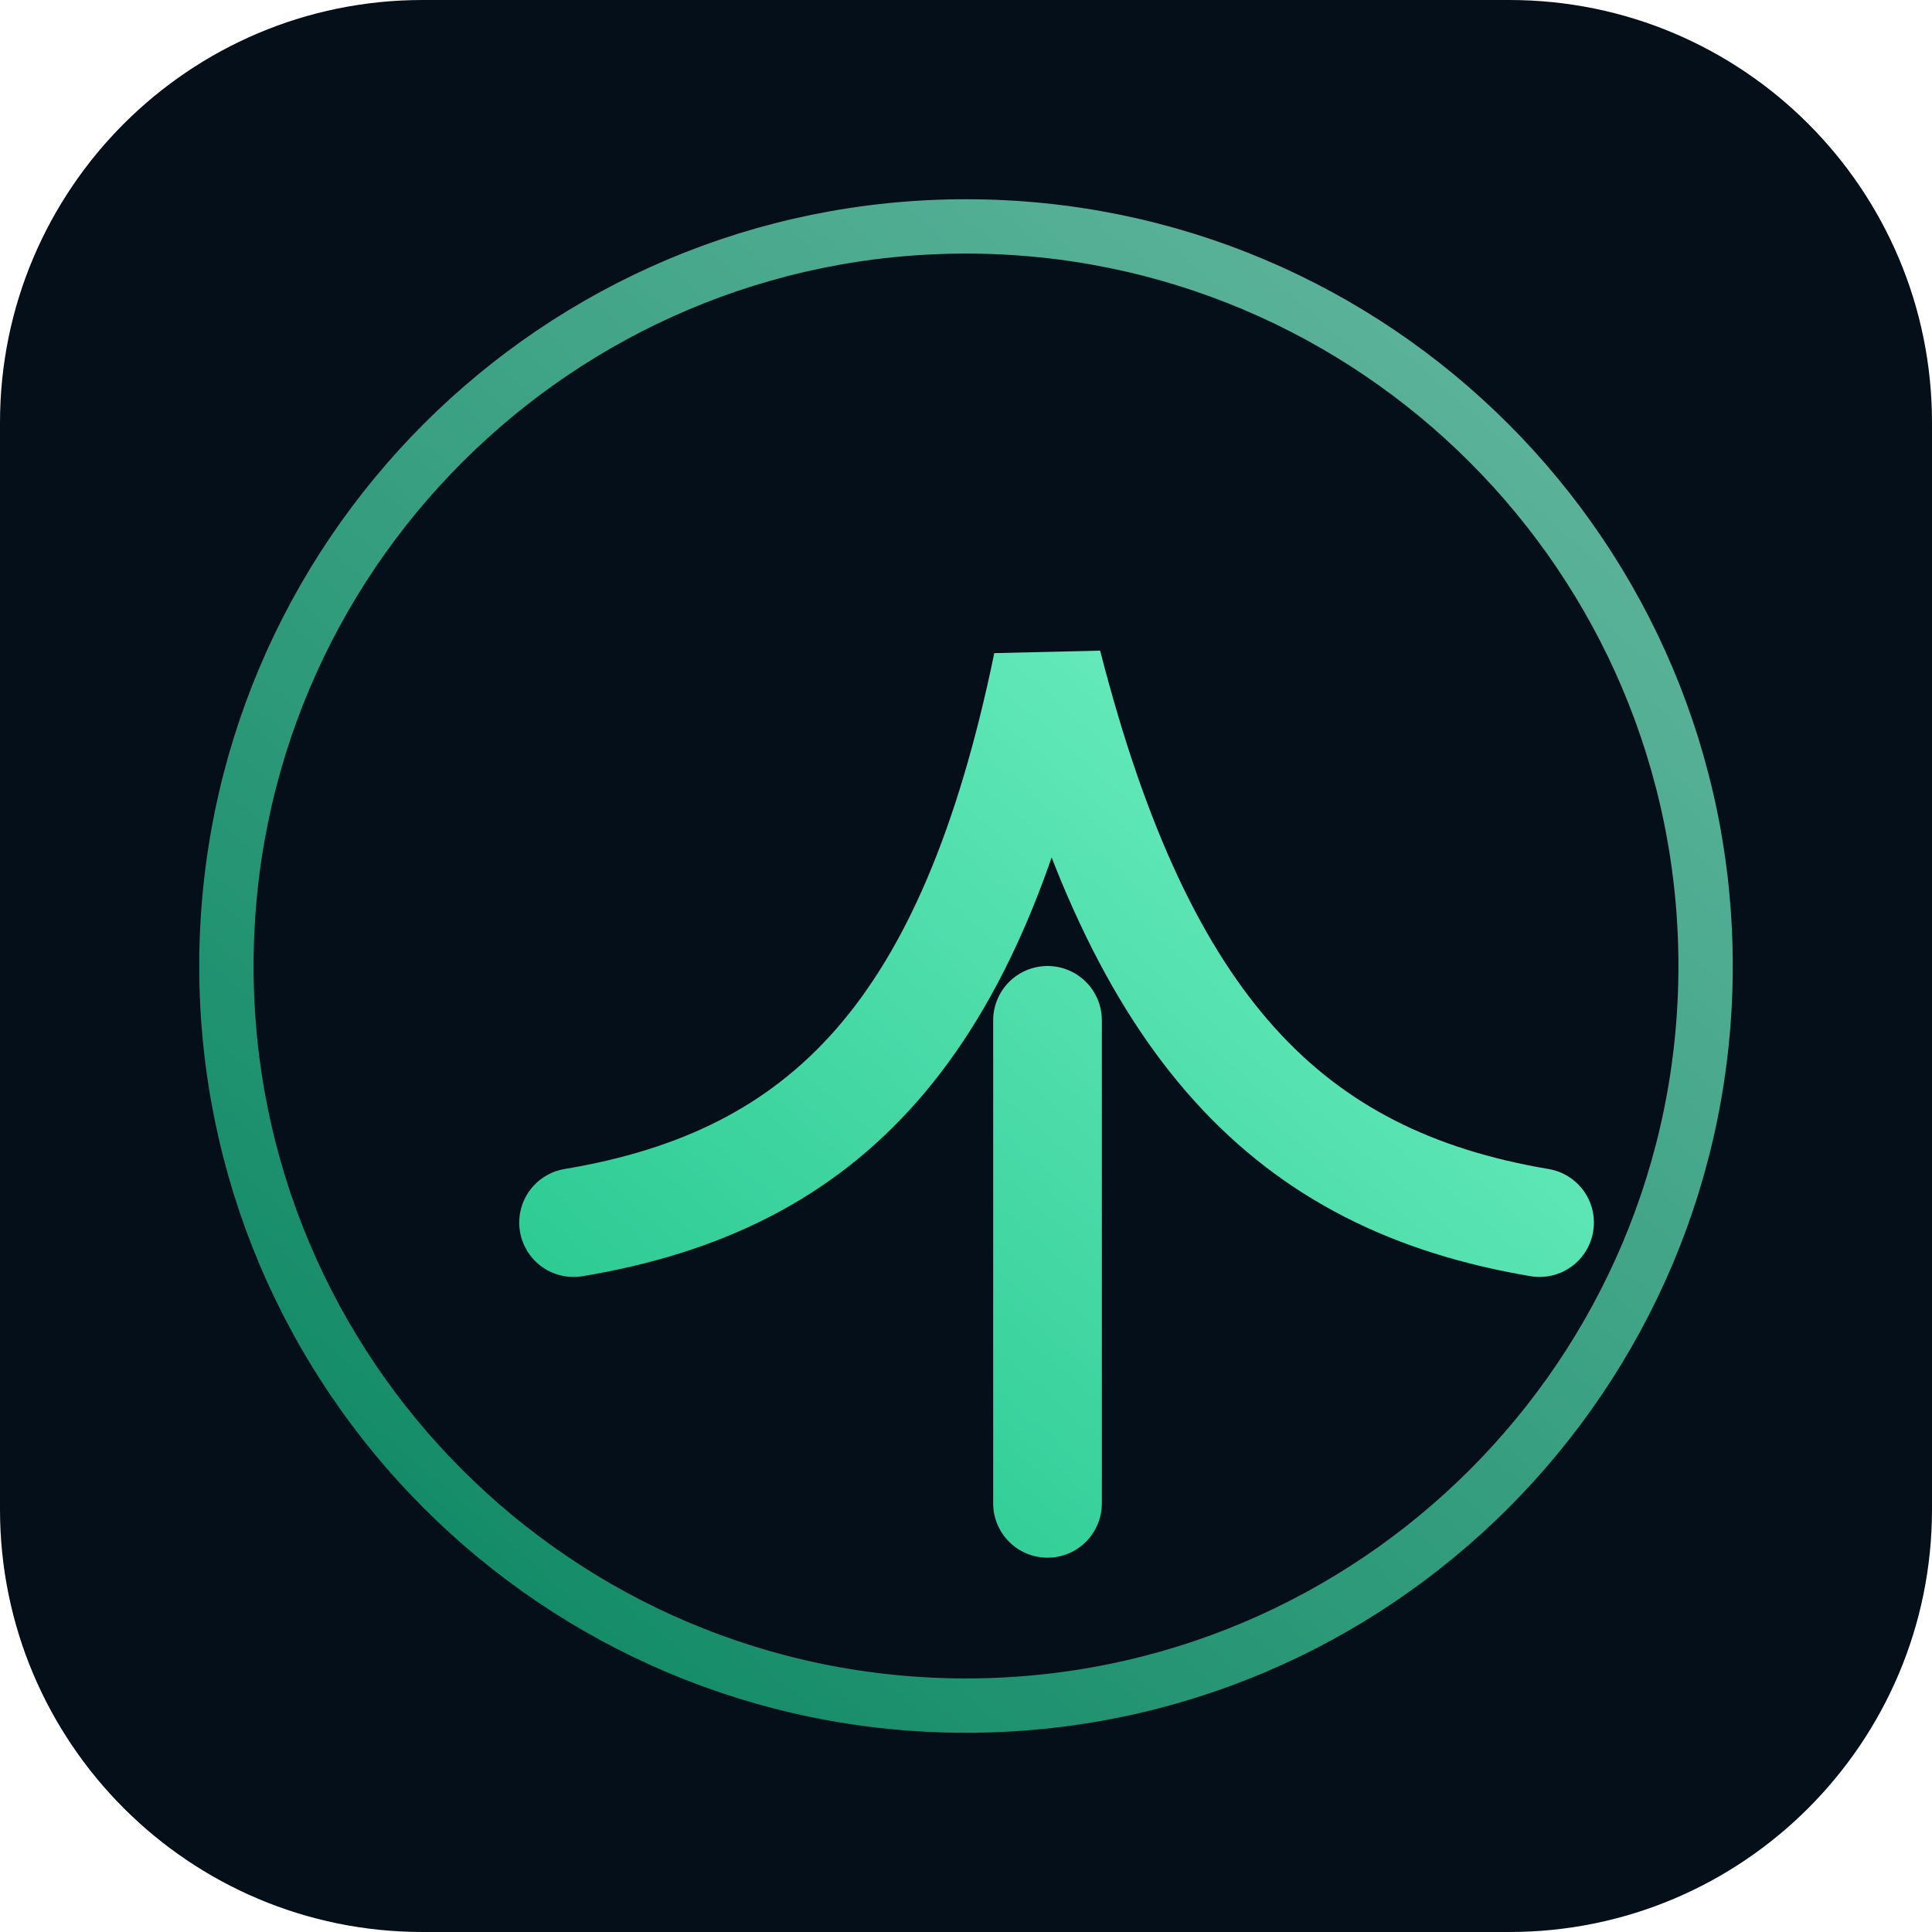
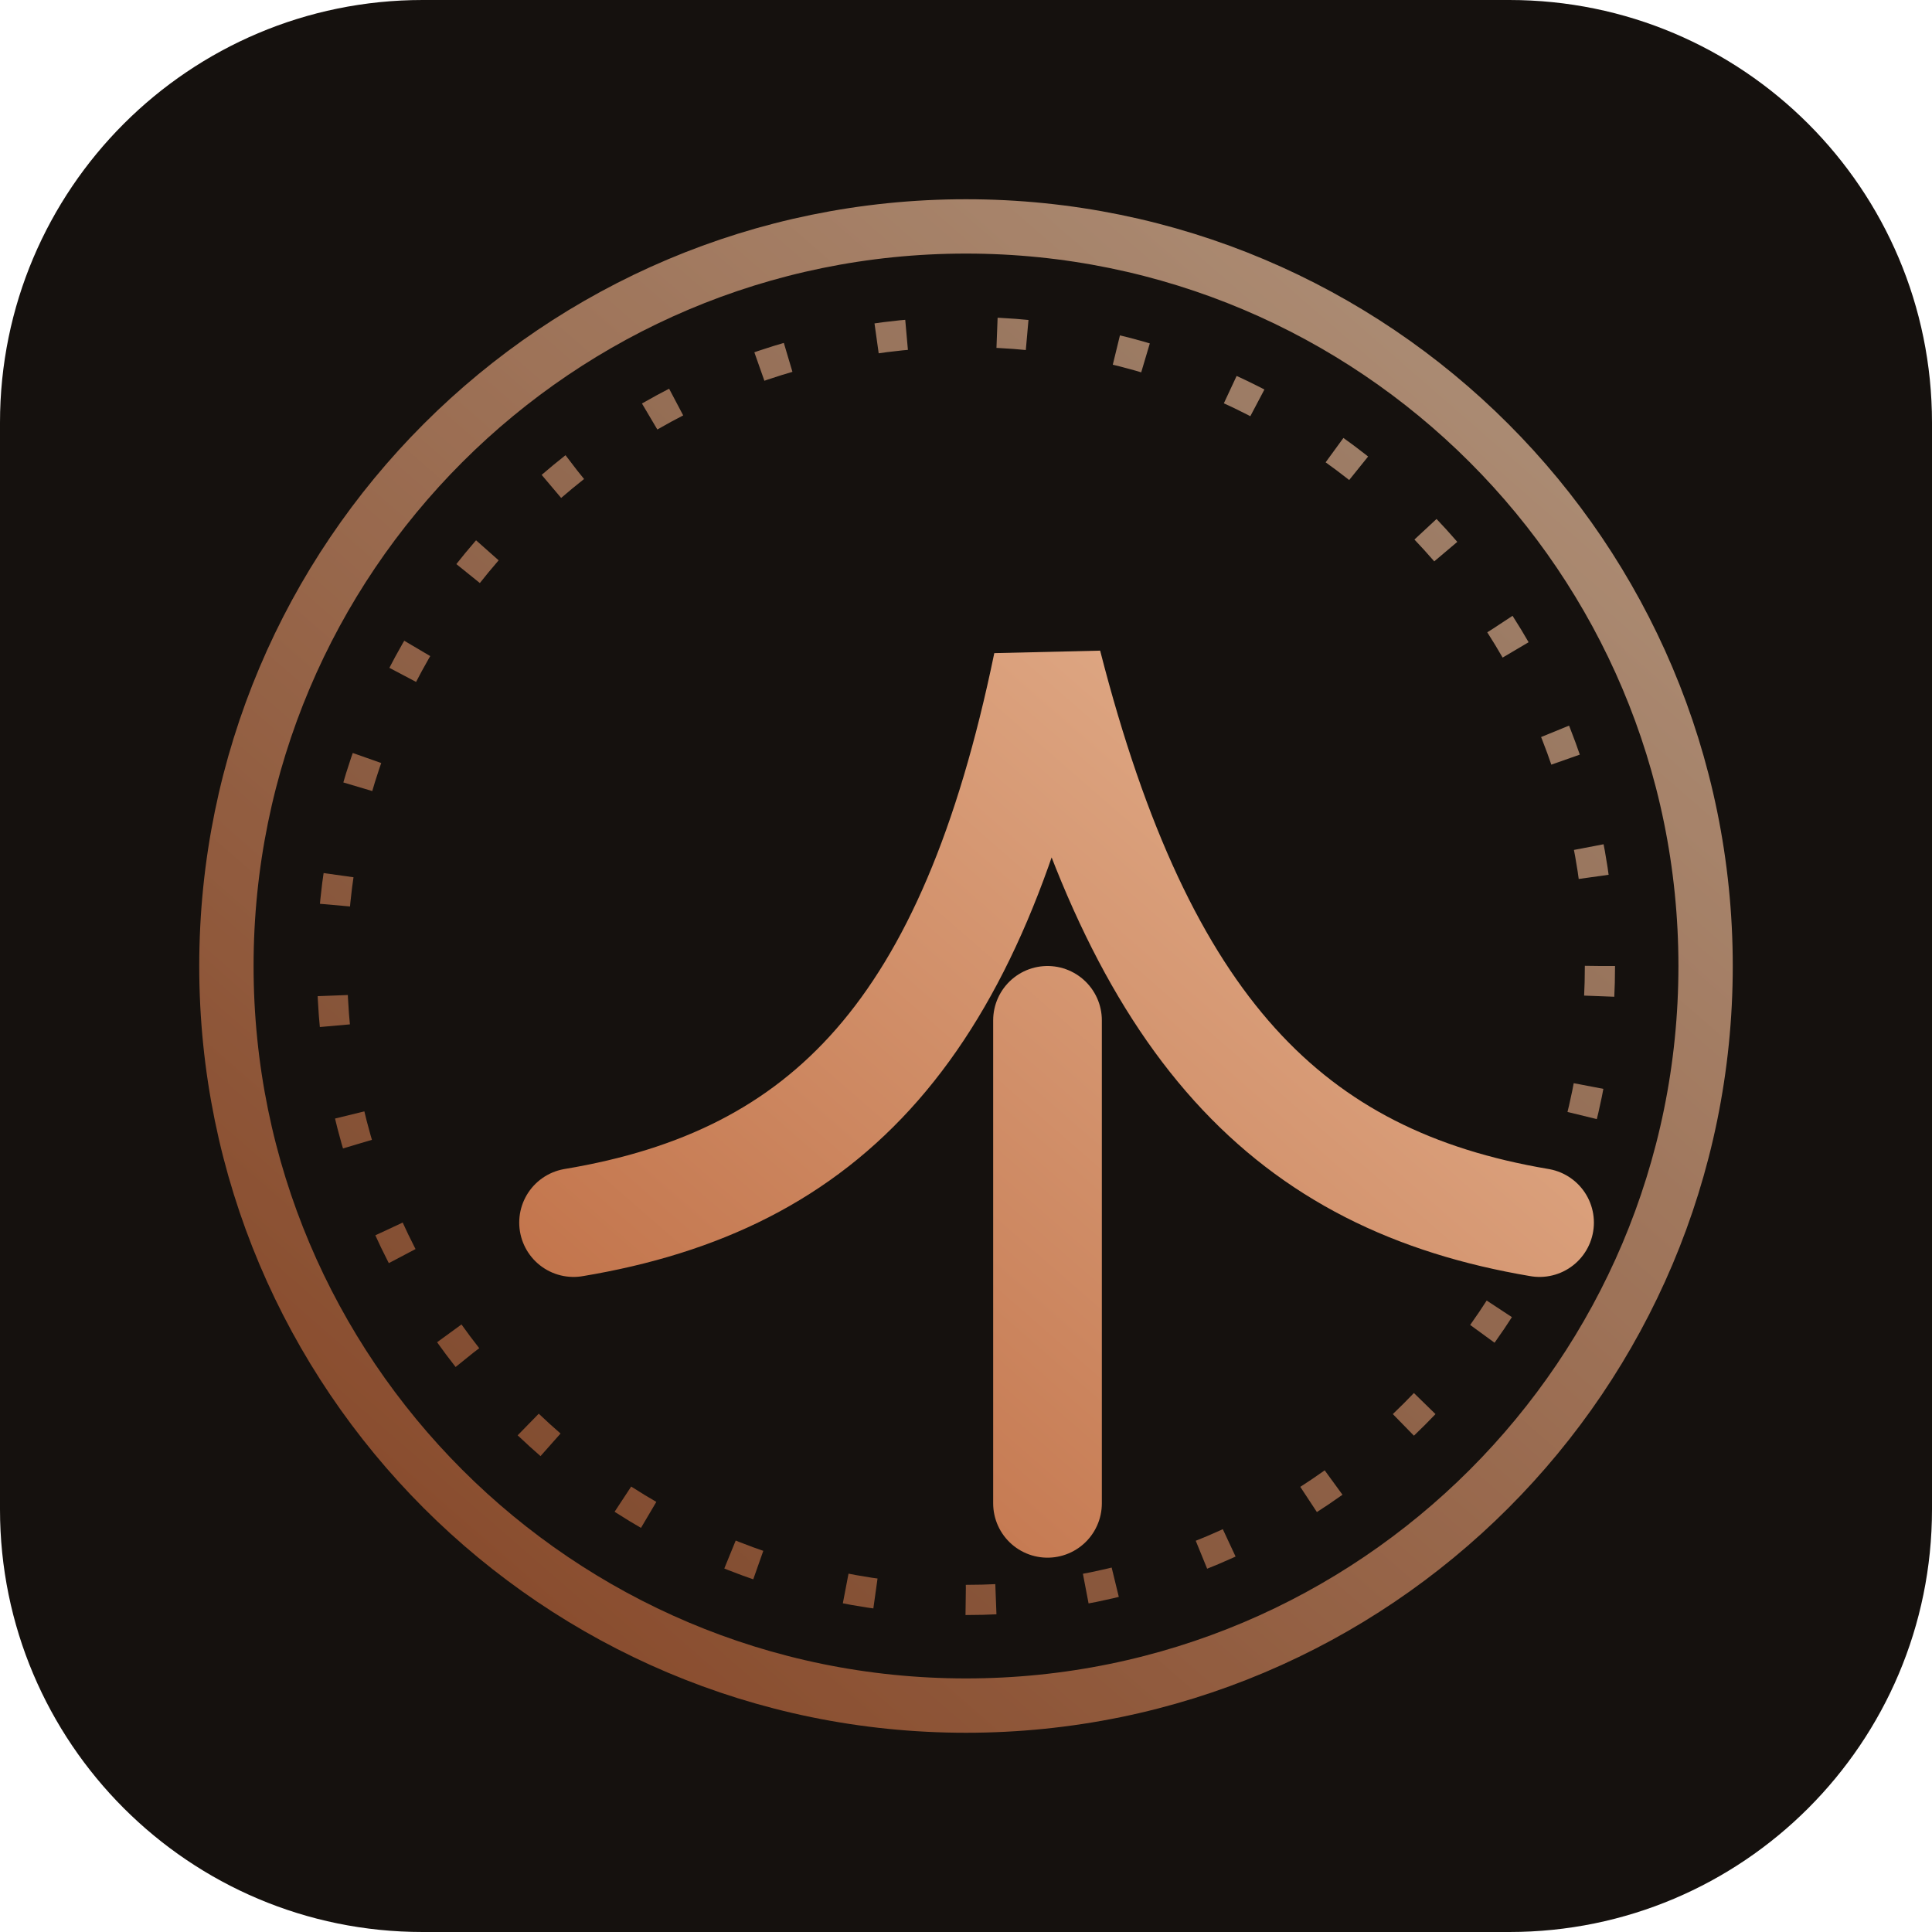
<svg xmlns="http://www.w3.org/2000/svg" viewBox="0 0 64 64">
  <defs>
    <linearGradient id="g" x1="12" y1="54" x2="52" y2="8" gradientUnits="userSpaceOnUse">
-       <stop stop-color="#14bd83" />
-       <stop offset="1" stop-color="#8bffd6" />
+       <stop stop-color="#b75f34" />
+       <stop offset="1" stop-color="#f0c8a8" />
    </linearGradient>
  </defs>
-   <rect width="64" height="64" rx="14" fill="#050f1a" />
+   <rect width="64" height="64" rx="14" fill="#15110e" />
  <circle cx="32" cy="32" r="24.5" fill="none" stroke="url(#g)" stroke-width="1.8" opacity=".7" />
+   <circle cx="32" cy="32" r="21" fill="none" stroke="url(#g)" stroke-width="1" stroke-dasharray="1 3" opacity=".65" />
  <path d="M19 40.5c8.4-1.4 13.2-6.4 15.7-18.5 3.1 12.1 8 17.1 16.3 18.5" fill="none" stroke="url(#g)" stroke-width="3.6" stroke-linecap="round" />
  <path d="M34.7 33.8v16" stroke="url(#g)" stroke-width="3.6" stroke-linecap="round" />
</svg>
